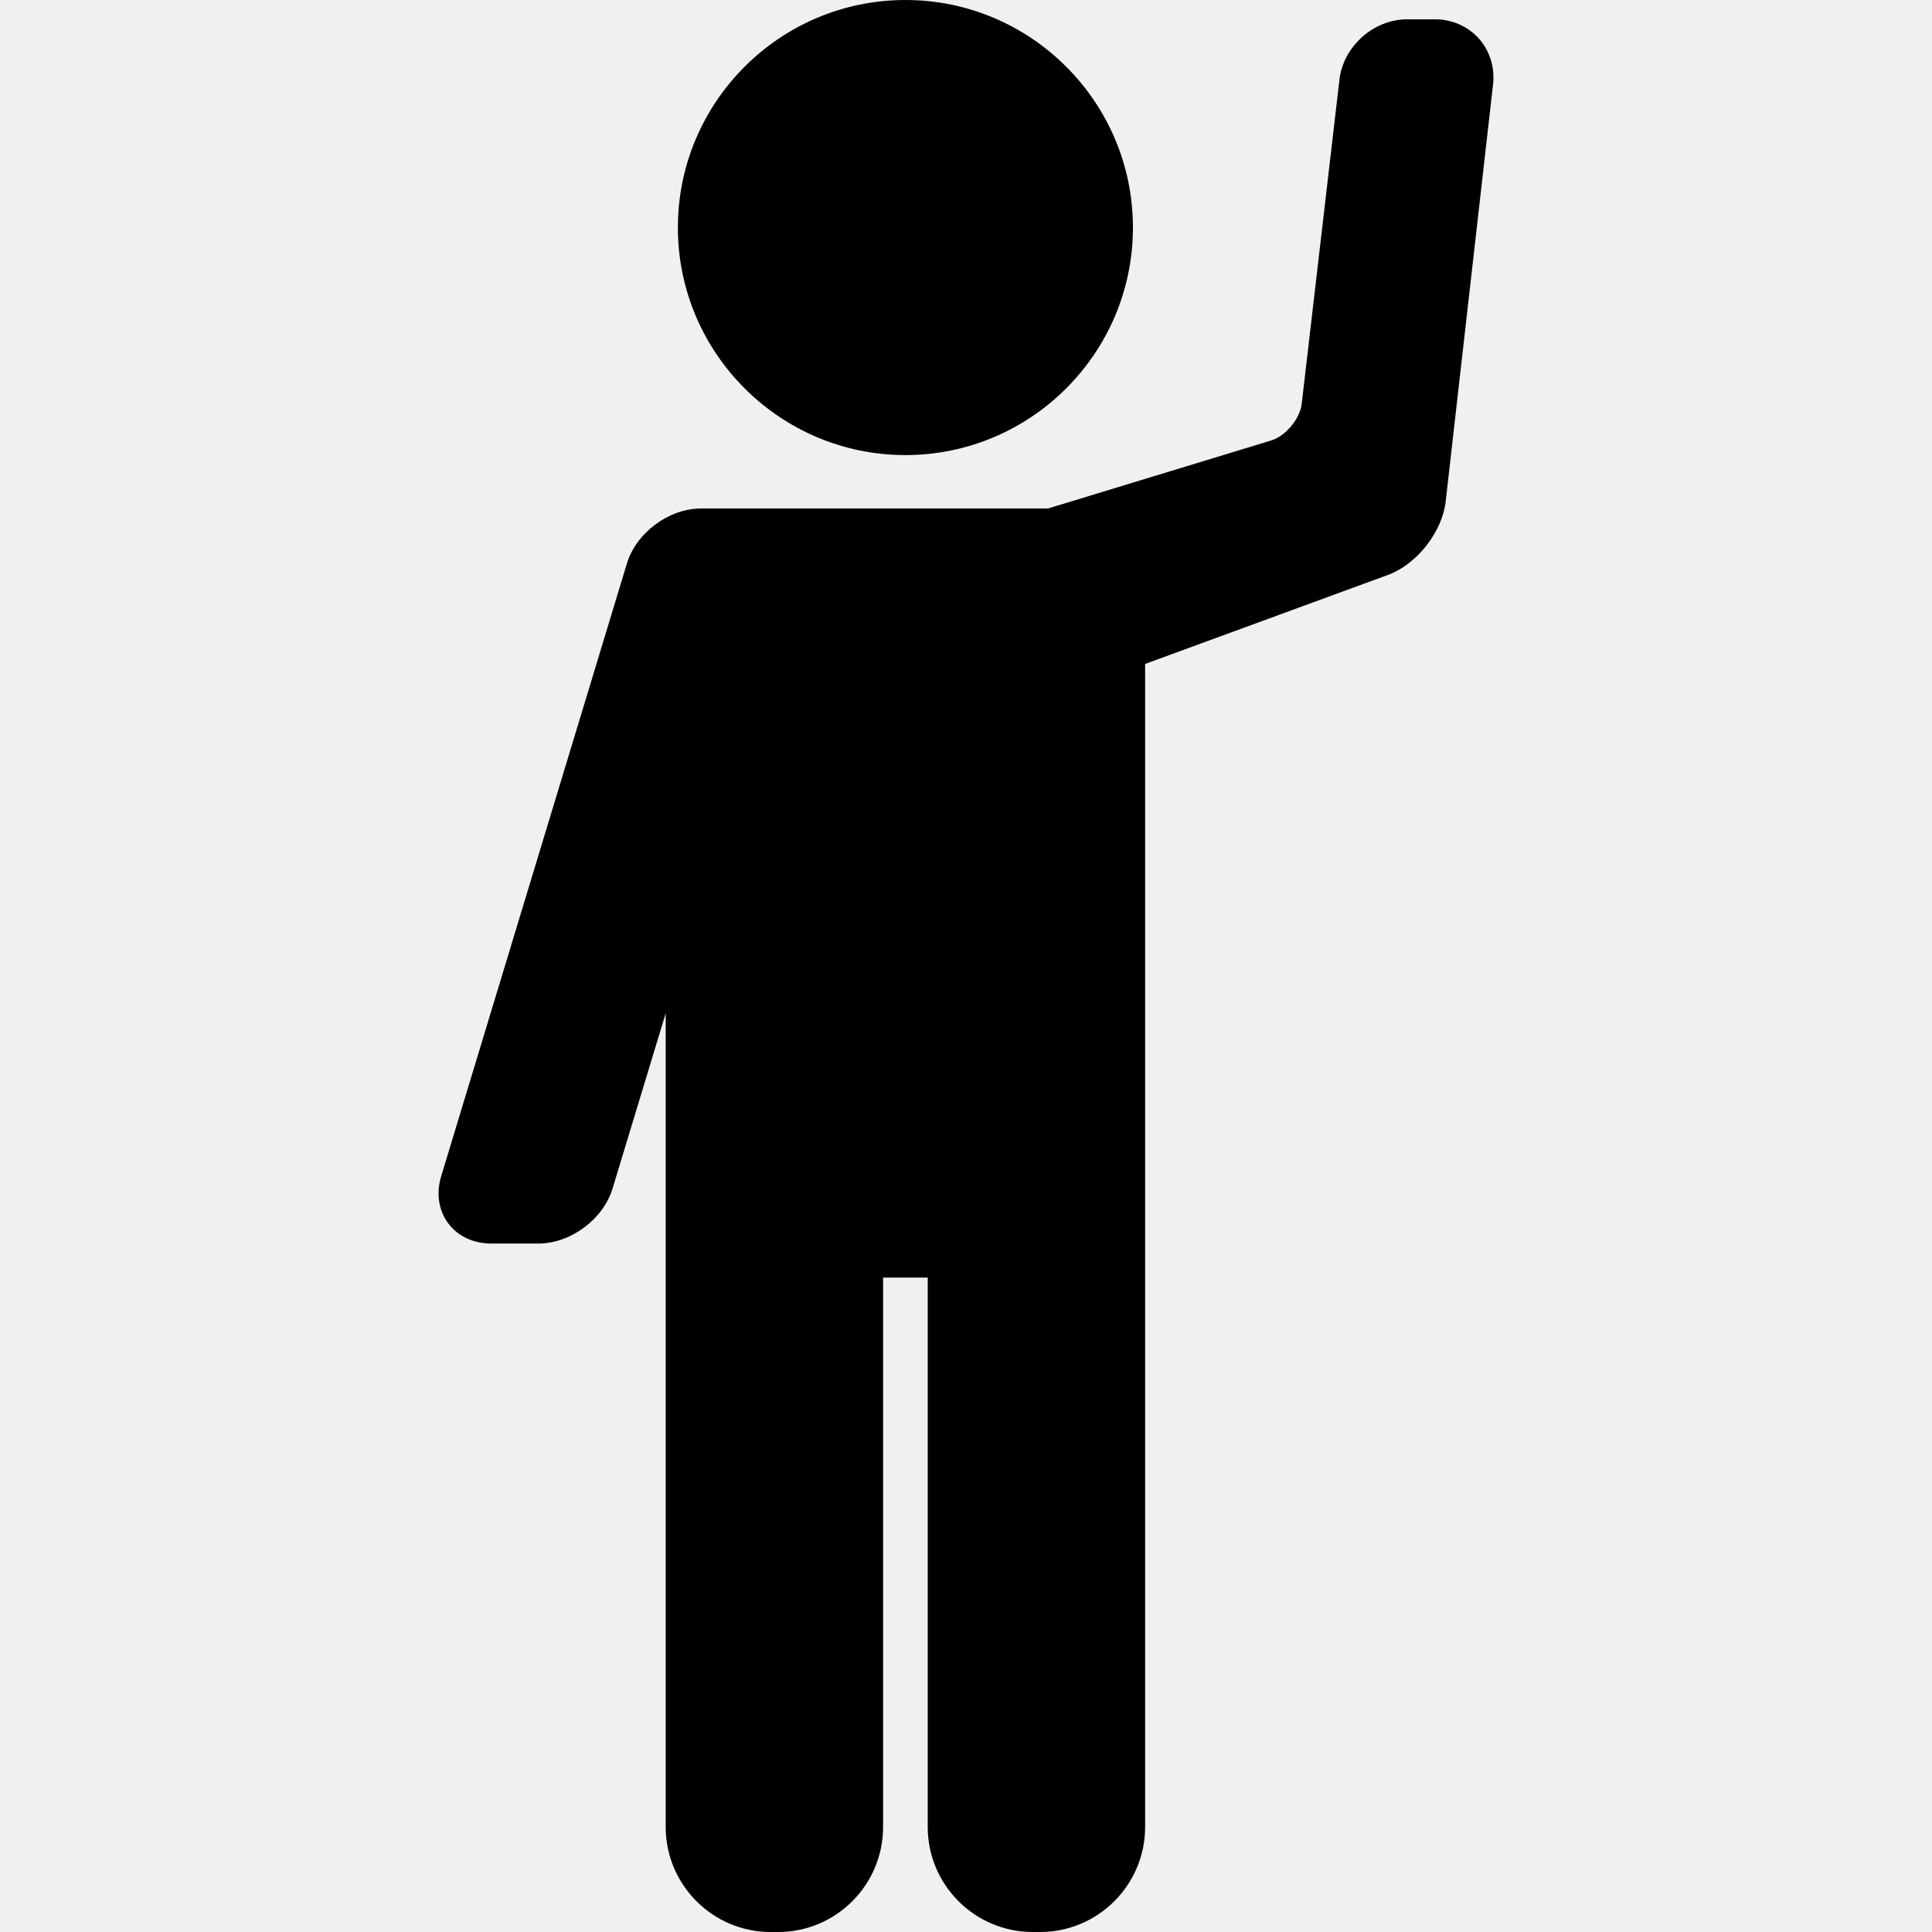
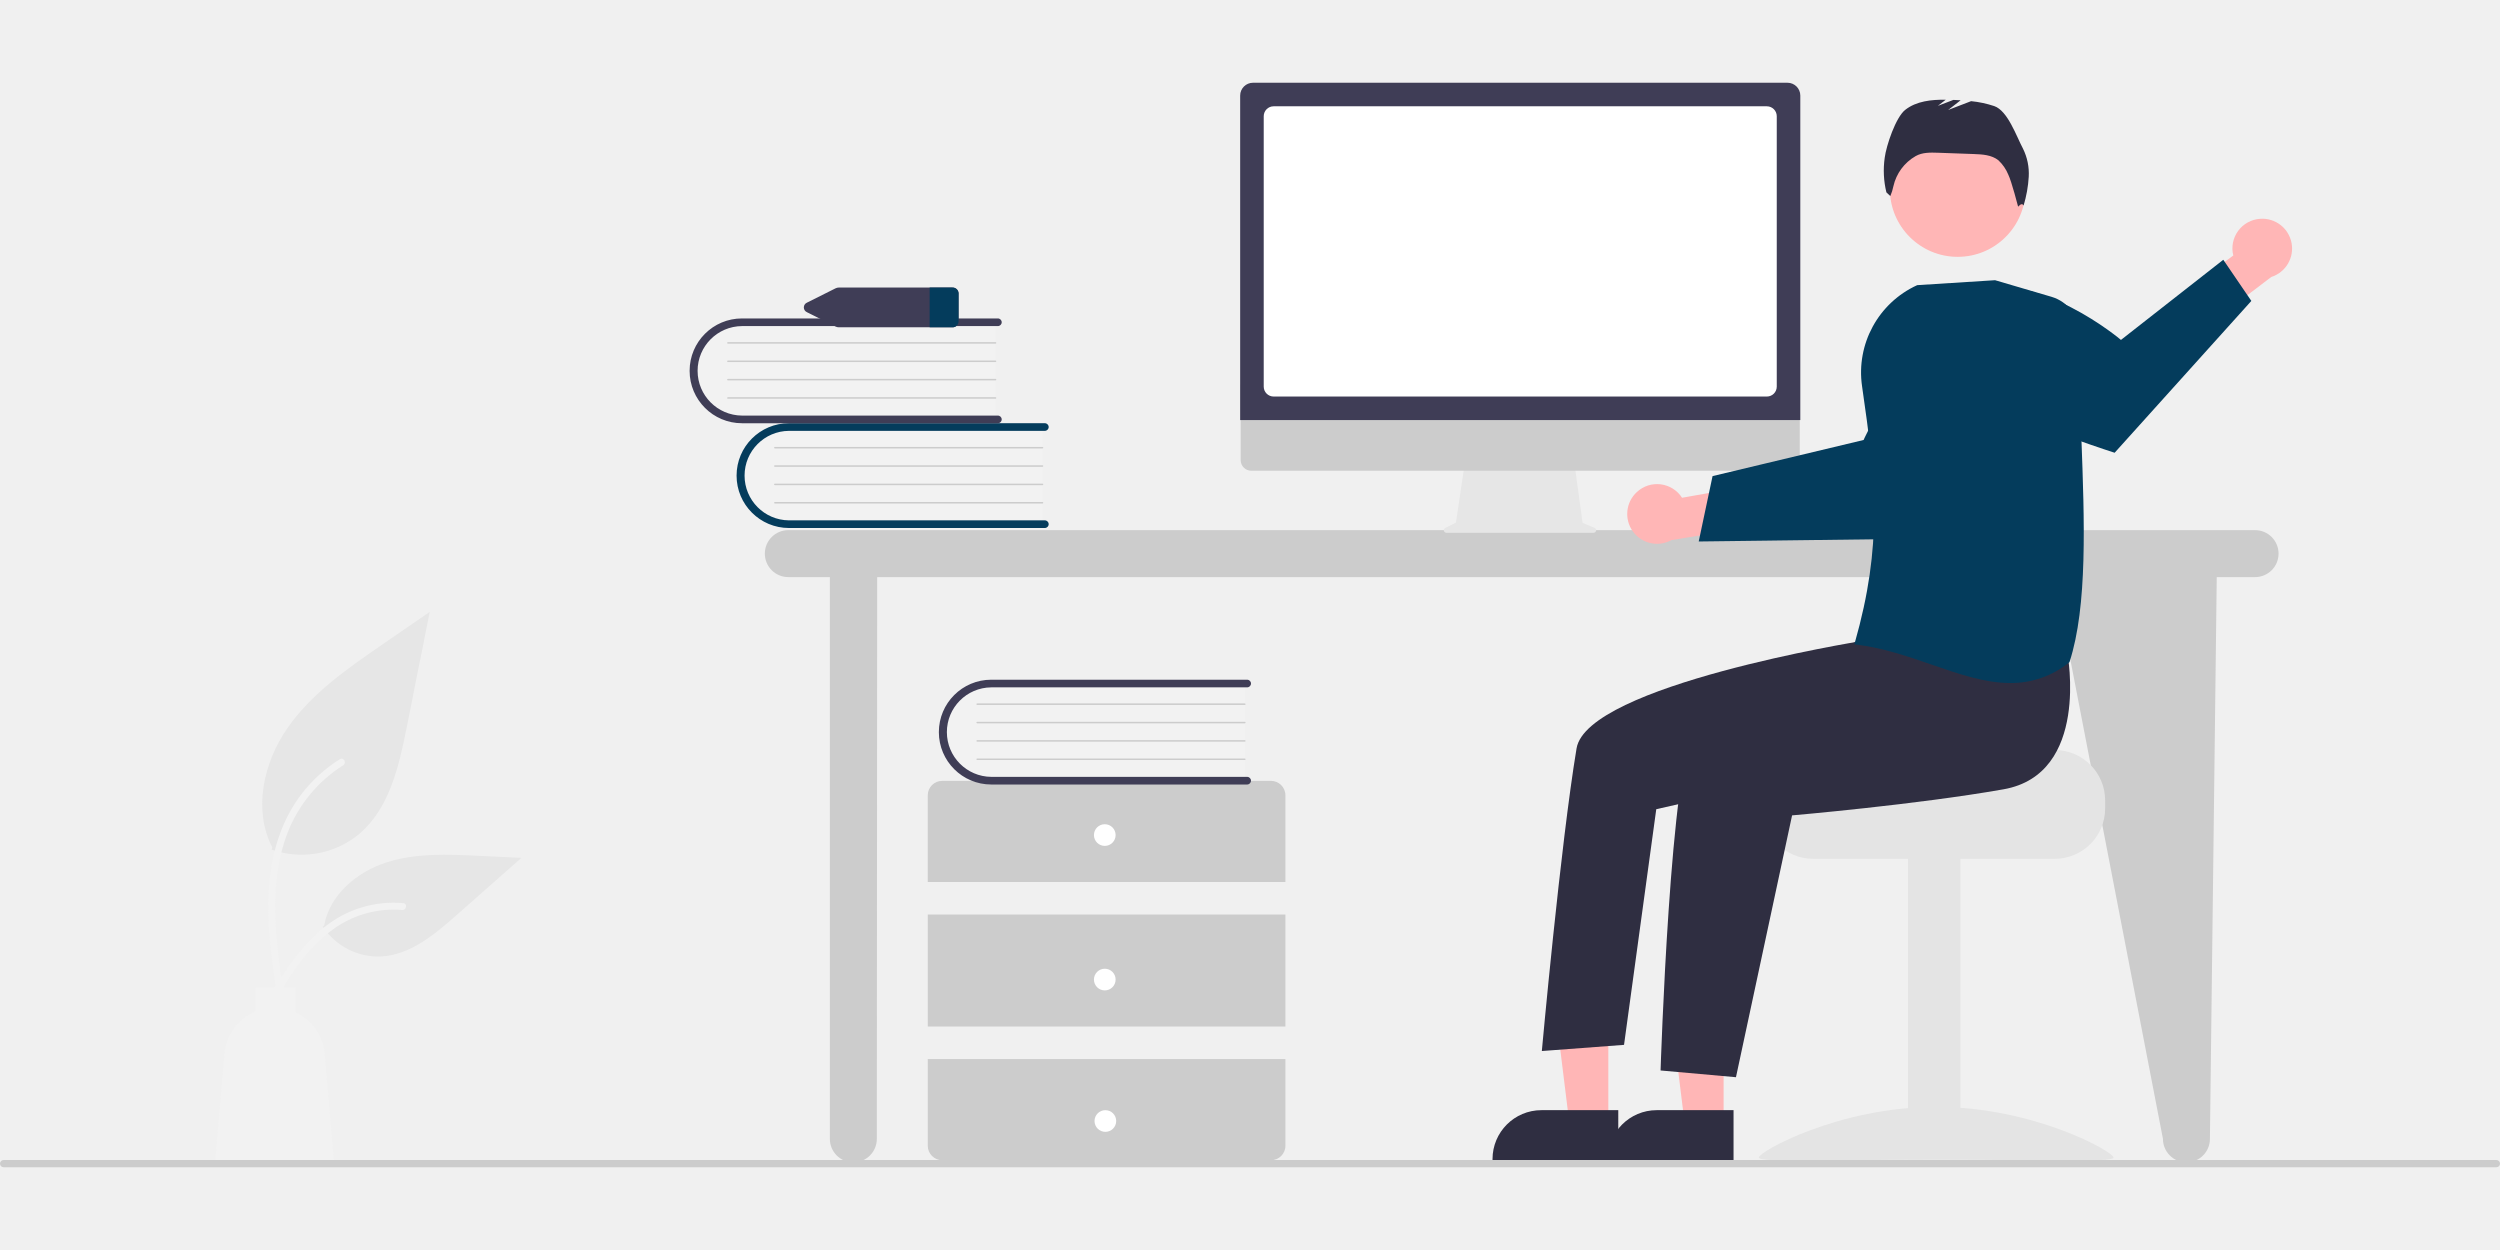
- <svg xmlns="http://www.w3.org/2000/svg" fill="#000000" height="150px" width="150px" version="1.1" id="Capa_1" viewBox="0 0 92.008 92.008" xml:space="preserve">
-   <g>
-     <path d="M43.119,21.672c5.975,0,10.835-4.861,10.835-10.836S49.093,0,43.119,0c-5.975,0-10.836,4.861-10.836,10.836   S37.144,21.672,43.119,21.672z" />
-     <path d="M70.429,1.837c-0.521-0.583-1.283-0.918-2.092-0.918h-1.324c-1.594,0-3.041,1.288-3.224,2.871l-1.799,15.455   c-0.082,0.699-0.769,1.522-1.442,1.728l-10.635,3.242H35.641h-0.938h-1.312c-1.537,0-3.091,1.152-3.537,2.624l-8.844,29.178   c-0.245,0.808-0.124,1.623,0.332,2.237s1.201,0.967,2.045,0.967h2.25c1.537,0,3.091-1.152,3.537-2.624l2.529-8.344v9.087v0.503   v29.166c0,2.757,2.243,5,5,5h0.352c2.757,0,5-2.243,5-5V60.842h2.126v26.166c0,2.757,2.243,5,5,5h0.353c2.757,0,5-2.243,5-5V57.842   v-0.503V31.619l11.56-4.237c1.378-0.505,2.587-2.042,2.754-3.501L71.104,4.02C71.195,3.216,70.949,2.42,70.429,1.837z" />
-   </g>
+ <svg xmlns="http://www.w3.org/2000/svg" data-name="Layer 1" width="400" height="200" viewBox="0 0 979.327 424.837">
+   <path d="M993.718,412.839H419.142a9.199,9.199,0,0,0,0,18.398H435.417V651.303a9.199,9.199,0,0,0,18.398,0l.14-220.065h461.156l42.52,220.065a9.199,9.199,0,1,0,18.398,0l2.676-220.065h15.014a9.199,9.199,0,0,0,0-18.398Z" transform="translate(-110.3366 -237.5817)" fill="#ccc" />
+   <path d="M518.737,371.85v38.955H421.141a19.489,19.489,0,1,1-1.355-38.955q.677-.024,1.355,0Z" transform="translate(-110.3366 -237.5817)" fill="#f2f2f2" />
+   <path d="M521.134,410.506a1.499,1.499,0,0,1-1.498,1.498H419.403a20.526,20.526,0,0,1,0-41.052H519.636a1.498,1.498,0,1,1,0,2.997H419.403a17.53,17.53,0,0,0,0,35.059H519.636A1.499,1.499,0,0,1,521.134,410.506Z" transform="translate(-110.3366 -237.5817)" fill="#043c5c" />
+   <path d="M518.737,380.84H413.859a.3.3,0,0,1-.006-.599H518.737a.3.3,0,0,1,0,.599Z" transform="translate(-110.3366 -237.5817)" fill="#ccc" />
+   <path d="M518.737,388.032H413.859a.3.3,0,0,1-.006-.599H518.737a.3.3,0,0,1,0,.599Z" transform="translate(-110.3366 -237.5817)" fill="#ccc" />
+   <path d="M518.737,395.223H413.859a.3.3,0,0,1-.006-.599H518.737a.3.3,0,0,1,0,.599Z" transform="translate(-110.3366 -237.5817)" fill="#ccc" />
+   <path d="M518.737,402.415H413.859a.3.3,0,0,1-.006-.599H518.737a.3.3,0,0,1,0,.599Z" transform="translate(-110.3366 -237.5817)" fill="#ccc" />
+   <path d="M500.339,330.809v38.955H402.743a19.489,19.489,0,0,1-1.355-38.955q.677-.024,1.355,0Z" transform="translate(-110.3366 -237.5817)" fill="#f2f2f2" />
+   <path d="M502.737,369.464a1.499,1.499,0,0,1-1.498,1.498H401.005a20.526,20.526,0,0,1,0-41.052H501.239a1.498,1.498,0,1,1,0,2.997H401.005a17.53,17.53,0,0,0,0,35.059H501.239A1.499,1.499,0,0,1,502.737,369.464Z" transform="translate(-110.3366 -237.5817)" fill="#3f3d56" />
+   <path d="M500.339,339.799H395.461a.3.3,0,0,1-.006-.599H500.339a.3.3,0,0,1,0,.599Z" transform="translate(-110.3366 -237.5817)" fill="#ccc" />
+   <path d="M500.339,346.991H395.461a.3.3,0,0,1-.006-.599H500.339a.3.3,0,0,1,0,.599Z" transform="translate(-110.3366 -237.5817)" fill="#ccc" />
+   <path d="M500.339,354.182H395.461a.3.3,0,0,1-.006-.599H500.339a.3.3,0,0,1,0,.599Z" transform="translate(-110.3366 -237.5817)" fill="#ccc" />
+   <path d="M500.339,361.374H395.461a.3.3,0,0,1-.006-.599H500.339a.3.3,0,0,1,0,.599Z" transform="translate(-110.3366 -237.5817)" fill="#ccc" />
+   <path d="M613.874,550.683V516.718a5.661,5.661,0,0,0-5.661-5.661H479.428a5.661,5.661,0,0,0-5.661,5.661v33.965Z" transform="translate(-110.3366 -237.5817)" fill="#ccc" />
+   <rect x="363.431" y="325.839" width="140.106" height="43.872" fill="#ccc" />
+   <path d="M473.768,620.029V653.994a5.661,5.661,0,0,0,5.661,5.661H608.213a5.661,5.661,0,0,0,5.661-5.661V620.029Z" transform="translate(-110.3366 -237.5817)" fill="#ccc" />
+   <circle cx="432.776" cy="294.704" r="4.246" fill="#fff" />
+   <circle cx="432.776" cy="351.312" r="4.246" fill="#fff" />
+   <circle cx="433.004" cy="406.722" r="4.246" fill="#fff" />
+   <path d="M597.989,472.331v38.955H500.393a19.489,19.489,0,0,1-1.356-38.955q.678-.024,1.356,0Z" transform="translate(-110.3366 -237.5817)" fill="#f2f2f2" />
+   <path d="M600.386,510.986a1.499,1.499,0,0,1-1.498,1.498H498.655a20.526,20.526,0,0,1-.025-41.052H598.888a1.498,1.498,0,1,1,0,2.997H498.655a17.53,17.53,0,0,0,0,35.059H598.888A1.499,1.499,0,0,1,600.386,510.986Z" transform="translate(-110.3366 -237.5817)" fill="#3f3d56" />
+   <path d="M597.989,481.32H493.111a.3.3,0,0,1-.006-.599H597.989a.3.3,0,0,1,0,.599Z" transform="translate(-110.3366 -237.5817)" fill="#ccc" />
+   <path d="M597.989,488.512H493.111a.3.3,0,0,1-.006-.599H597.989a.3.3,0,0,1,0,.599Z" transform="translate(-110.3366 -237.5817)" fill="#ccc" />
+   <path d="M597.989,495.703H493.111a.3.3,0,0,1-.006-.599H597.989a.3.3,0,0,1,0,.599Z" transform="translate(-110.3366 -237.5817)" fill="#ccc" />
+   <path d="M597.989,502.895H493.111a.3.3,0,0,1-.006-.599H597.989a.3.3,0,0,1,0,.599Z" transform="translate(-110.3366 -237.5817)" fill="#ccc" />
+   <path d="M483.367,317.814H438.902a2.747,2.747,0,0,0-1.217.283l-11.223,5.618a2.045,2.045,0,0,0,0,3.764l11.223,5.618a2.747,2.747,0,0,0,1.217.283h44.466a2.334,2.334,0,0,0,2.463-2.165v-11.237A2.334,2.334,0,0,0,483.367,317.814Z" transform="translate(-110.3366 -237.5817)" fill="#3f3d56" />
+   <path d="M485.83,319.979v11.237a2.334,2.334,0,0,1-2.463,2.165h-8.859V317.814h8.859A2.334,2.334,0,0,1,485.83,319.979Z" transform="translate(-110.3366 -237.5817)" fill="#043c5c" />
+   <path d="M216.781,537.993a35.34,35.34,0,0,0,34.126-6.011c11.953-10.032,15.7-26.56,18.749-41.864q4.509-22.633,9.019-45.266l-18.882,13.002c-13.579,9.35-27.464,18.999-36.866,32.542S209.421,522.426,216.975,537.08" transform="translate(-110.3366 -237.5817)" fill="#e6e6e6" />
+   <path d="M218.395,592.797c-1.911-13.921-3.876-28.02-2.536-42.09,1.191-12.496,5.003-24.7,12.764-34.707a57.736,57.736,0,0,1,14.813-13.423c1.481-.935,2.845,1.413,1.37,2.343a54.888,54.888,0,0,0-21.711,26.196c-4.727,12.023-5.486,25.128-4.671,37.9.493,7.723,1.537,15.396,2.589,23.059a1.406,1.406,0,0,1-.948,1.669,1.365,1.365,0,0,1-1.669-.948Z" transform="translate(-110.3366 -237.5817)" fill="#f2f2f2" />
+   <path d="M236.802,568.164a26.014,26.014,0,0,0,22.666,11.699c11.474-.545,21.04-8.553,29.651-16.156l25.47-22.488-16.857-.807c-12.122-.58-24.557-1.121-36.104,2.617s-22.195,12.735-24.306,24.686" transform="translate(-110.3366 -237.5817)" fill="#e6e6e6" />
+   <path d="M212.994,600.8c9.199-16.276,19.868-34.365,38.933-40.147A43.445,43.445,0,0,1,268.302,558.962c1.739.15,1.304,2.83-.431,2.68a40.361,40.361,0,0,0-26.133,6.914c-7.369,5.016-13.106,11.988-17.962,19.383-2.974,4.529-5.639,9.251-8.303,13.966-.852,1.507-3.341.419-2.479-1.105Z" transform="translate(-110.3366 -237.5817)" fill="#f2f2f2" />
+   <path d="M198.255,617.932a19.698,19.698,0,0,1,12.071-16.498v-9.41h15.782v9.706a19.688,19.688,0,0,1,11.414,16.202l3.711,43.138H194.544Z" transform="translate(-110.3366 -237.5817)" fill="#f2f2f2" />
+   <path d="M734.973,411.955l-4.695-1.977-3.221-23.536h-42.889l-3.491,23.439-4.2,2.1a.997.997,0,0,0,.446,1.89h57.663A.997.997,0,0,0,734.973,411.955Z" transform="translate(-110.3366 -237.5817)" fill="#e6e6e6" />
+   <path d="M811.19,389.574H600.507a4.174,4.174,0,0,1-4.165-4.174V355.691H815.354V385.4A4.174,4.174,0,0,1,811.19,389.574Z" transform="translate(-110.3366 -237.5817)" fill="#ccc" />
+   <path d="M815.575,369.732H596.15V242.613a5.037,5.037,0,0,1,5.032-5.032h209.361a5.038,5.038,0,0,1,5.032,5.032Z" transform="translate(-110.3366 -237.5817)" fill="#3f3d56" />
+   <path d="M802.469,360.506h-193.214a3.883,3.883,0,0,1-3.879-3.879V250.687a3.884,3.884,0,0,1,3.879-3.879h193.214a3.884,3.884,0,0,1,3.879,3.879V356.627A3.883,3.883,0,0,1,802.469,360.506Z" transform="translate(-110.3366 -237.5817)" fill="#fff" />
+   <path d="M751.58,397.887a11.616,11.616,0,0,1,17.666,2.272l26.134-4.646,6.697,15.193-36.999,6.043a11.679,11.679,0,0,1-13.499-18.862Z" transform="translate(-110.3366 -237.5817)" fill="#ffb6b6" />
+   <path d="M775.776,417.286l27.246-.34,3.449-.047,55.433-.698s15.053-14.361,28.161-29.146l-1.837-13.288A54.292,54.292,0,0,0,870.023,340.152C851.25,352.696,840.363,377.526,840.363,377.526l-34.37,8.221-3.438.822-21.356,5.103Z" transform="translate(-110.3366 -237.5817)" fill="#043c5c" />
+   <path d="M915.25,498.962H864.392c0,2.179-55.594,3.948-55.594,3.948a20.309,20.309,0,0,0-3.332,3.158,19.597,19.597,0,0,0-4.58,12.633v3.158a19.746,19.746,0,0,0,19.739,19.739h94.625a19.756,19.756,0,0,0,19.739-19.739v-3.158A19.766,19.766,0,0,0,915.25,498.962Z" transform="translate(-110.3366 -237.5817)" fill="#e4e4e4" />
+   <rect x="747.402" y="303.231" width="20.528" height="118.49" fill="#e4e4e4" />
+   <path d="M799.312,658.581c0,2.218,31.107.858,69.48.858s69.48,1.36,69.48-.858-31.107-19.807-69.48-19.807S799.312,656.363,799.312,658.581Z" transform="translate(-110.3366 -237.5817)" fill="#e4e4e4" />
+   <polygon points="675.186 407.461 659.908 407.46 652.64 348.531 675.188 348.532 675.186 407.461" fill="#ffb6b6" />
+   <path d="M789.419,659.852l-49.262-.002v-.623a19.175,19.175,0,0,1,19.174-19.174h.001l30.088.001Z" transform="translate(-110.3366 -237.5817)" fill="#2f2e41" />
+   <polygon points="630.031 407.461 614.753 407.46 607.485 348.531 630.033 348.532 630.031 407.461" fill="#ffb6b6" />
+   <path d="M744.264,659.852l-49.262-.002v-.623a19.175,19.175,0,0,1,19.174-19.174h.001l30.088.001Z" transform="translate(-110.3366 -237.5817)" fill="#2f2e41" />
+   <circle cx="766.887" cy="41.636" r="26.564" fill="#ffb6b6" />
+   <path d="M920.217,461.224s8.913,47.131-25,53.132-82.866,10.22-82.866,10.22L790.367,627.143l-29.534-2.637s3.928-123.467,13.588-133.127,70.712-38.583,70.712-38.583Z" transform="translate(-110.3366 -237.5817)" fill="#2f2e41" />
+   <path d="M853.983,441.471,839.151,456.351s-107.094,17.25-111.226,41.985c-6.237,37.344-13.605,118.552-13.605,118.552l32.199-2.415,12.626-92.311,51.518-11.719L869.277,478.5Z" transform="translate(-110.3366 -237.5817)" fill="#2f2e41" />
+   <path d="M902.785,263.361c-2.622-4.948-5.954-14.808-11.247-16.637a42.077,42.077,0,0,0-9.058-1.93l-8.996,3.46,4.896-3.808q-1.43-.085-2.858-.139l-6.07,2.335,3.105-2.415c-5.659-.058-11.5.53-15.885,3.975-3.738,2.937-7.442,14.062-8.041,18.778a35.917,35.917,0,0,0,.66,13.531l1.537,1.462a18.859,18.859,0,0,0,1.206-3.839,18.181,18.181,0,0,1,8.703-11.806l.084-.047c2.578-1.451,5.707-1.384,8.663-1.278l14.042.505c3.378.122,7.016.335,9.65,2.454a15.888,15.888,0,0,1,3.858,5.589c1.309,2.641,3.866,12.604,3.866,12.604s1.447-1.881,2.14-.481a48.398,48.398,0,0,0,2.014-11.233A22.009,22.009,0,0,0,902.785,263.361Z" transform="translate(-110.3366 -237.5817)" fill="#2f2e41" />
+   <path d="M995.694,290.883A11.616,11.616,0,0,0,985.181,305.261l-21.361,15.757,6.41,15.317,29.854-22.676a11.679,11.679,0,0,0-4.389-22.776Z" transform="translate(-110.3366 -237.5817)" fill="#ffb6b6" />
+   <path d="M992.256,323.052l-53.551,59.474s-25.609-8.198-45.415-17.086l-8.898-27.328a54.343,54.343,0,0,1-2.601-19.664c27.456-7.306,59.391,19.879,59.391,19.879l40.085-31.399Z" transform="translate(-110.3366 -237.5817)" fill="#043c5c" />
+   <path d="M867.301,465.617c-9.554-3.3-19.433-6.713-30.089-7.994l-.458-.055.126-.443c11.031-38.731,8.278-63.507,2.872-100.723a37.591,37.591,0,0,1,21.548-39.501l.065-.03,30.434-1.934.069-.004,22.134,6.51a15.183,15.183,0,0,1,10.867,14.831c-.24,12.239.269,25.904.807,40.371,1.208,32.456,2.457,66.016-4.63,87.792l-.037.114-.095.074a36.099,36.099,0,0,1-23.081,8.108C887.901,472.732,877.762,469.23,867.301,465.617Z" transform="translate(-110.3366 -237.5817)" fill="#043c5c" />
+   <path d="M1088.248,662.418H111.752a1.415,1.415,0,1,1,0-2.83h976.496a1.415,1.415,0,1,1,0,2.83Z" transform="translate(-110.3366 -237.5817)" fill="#ccc" />
</svg>
